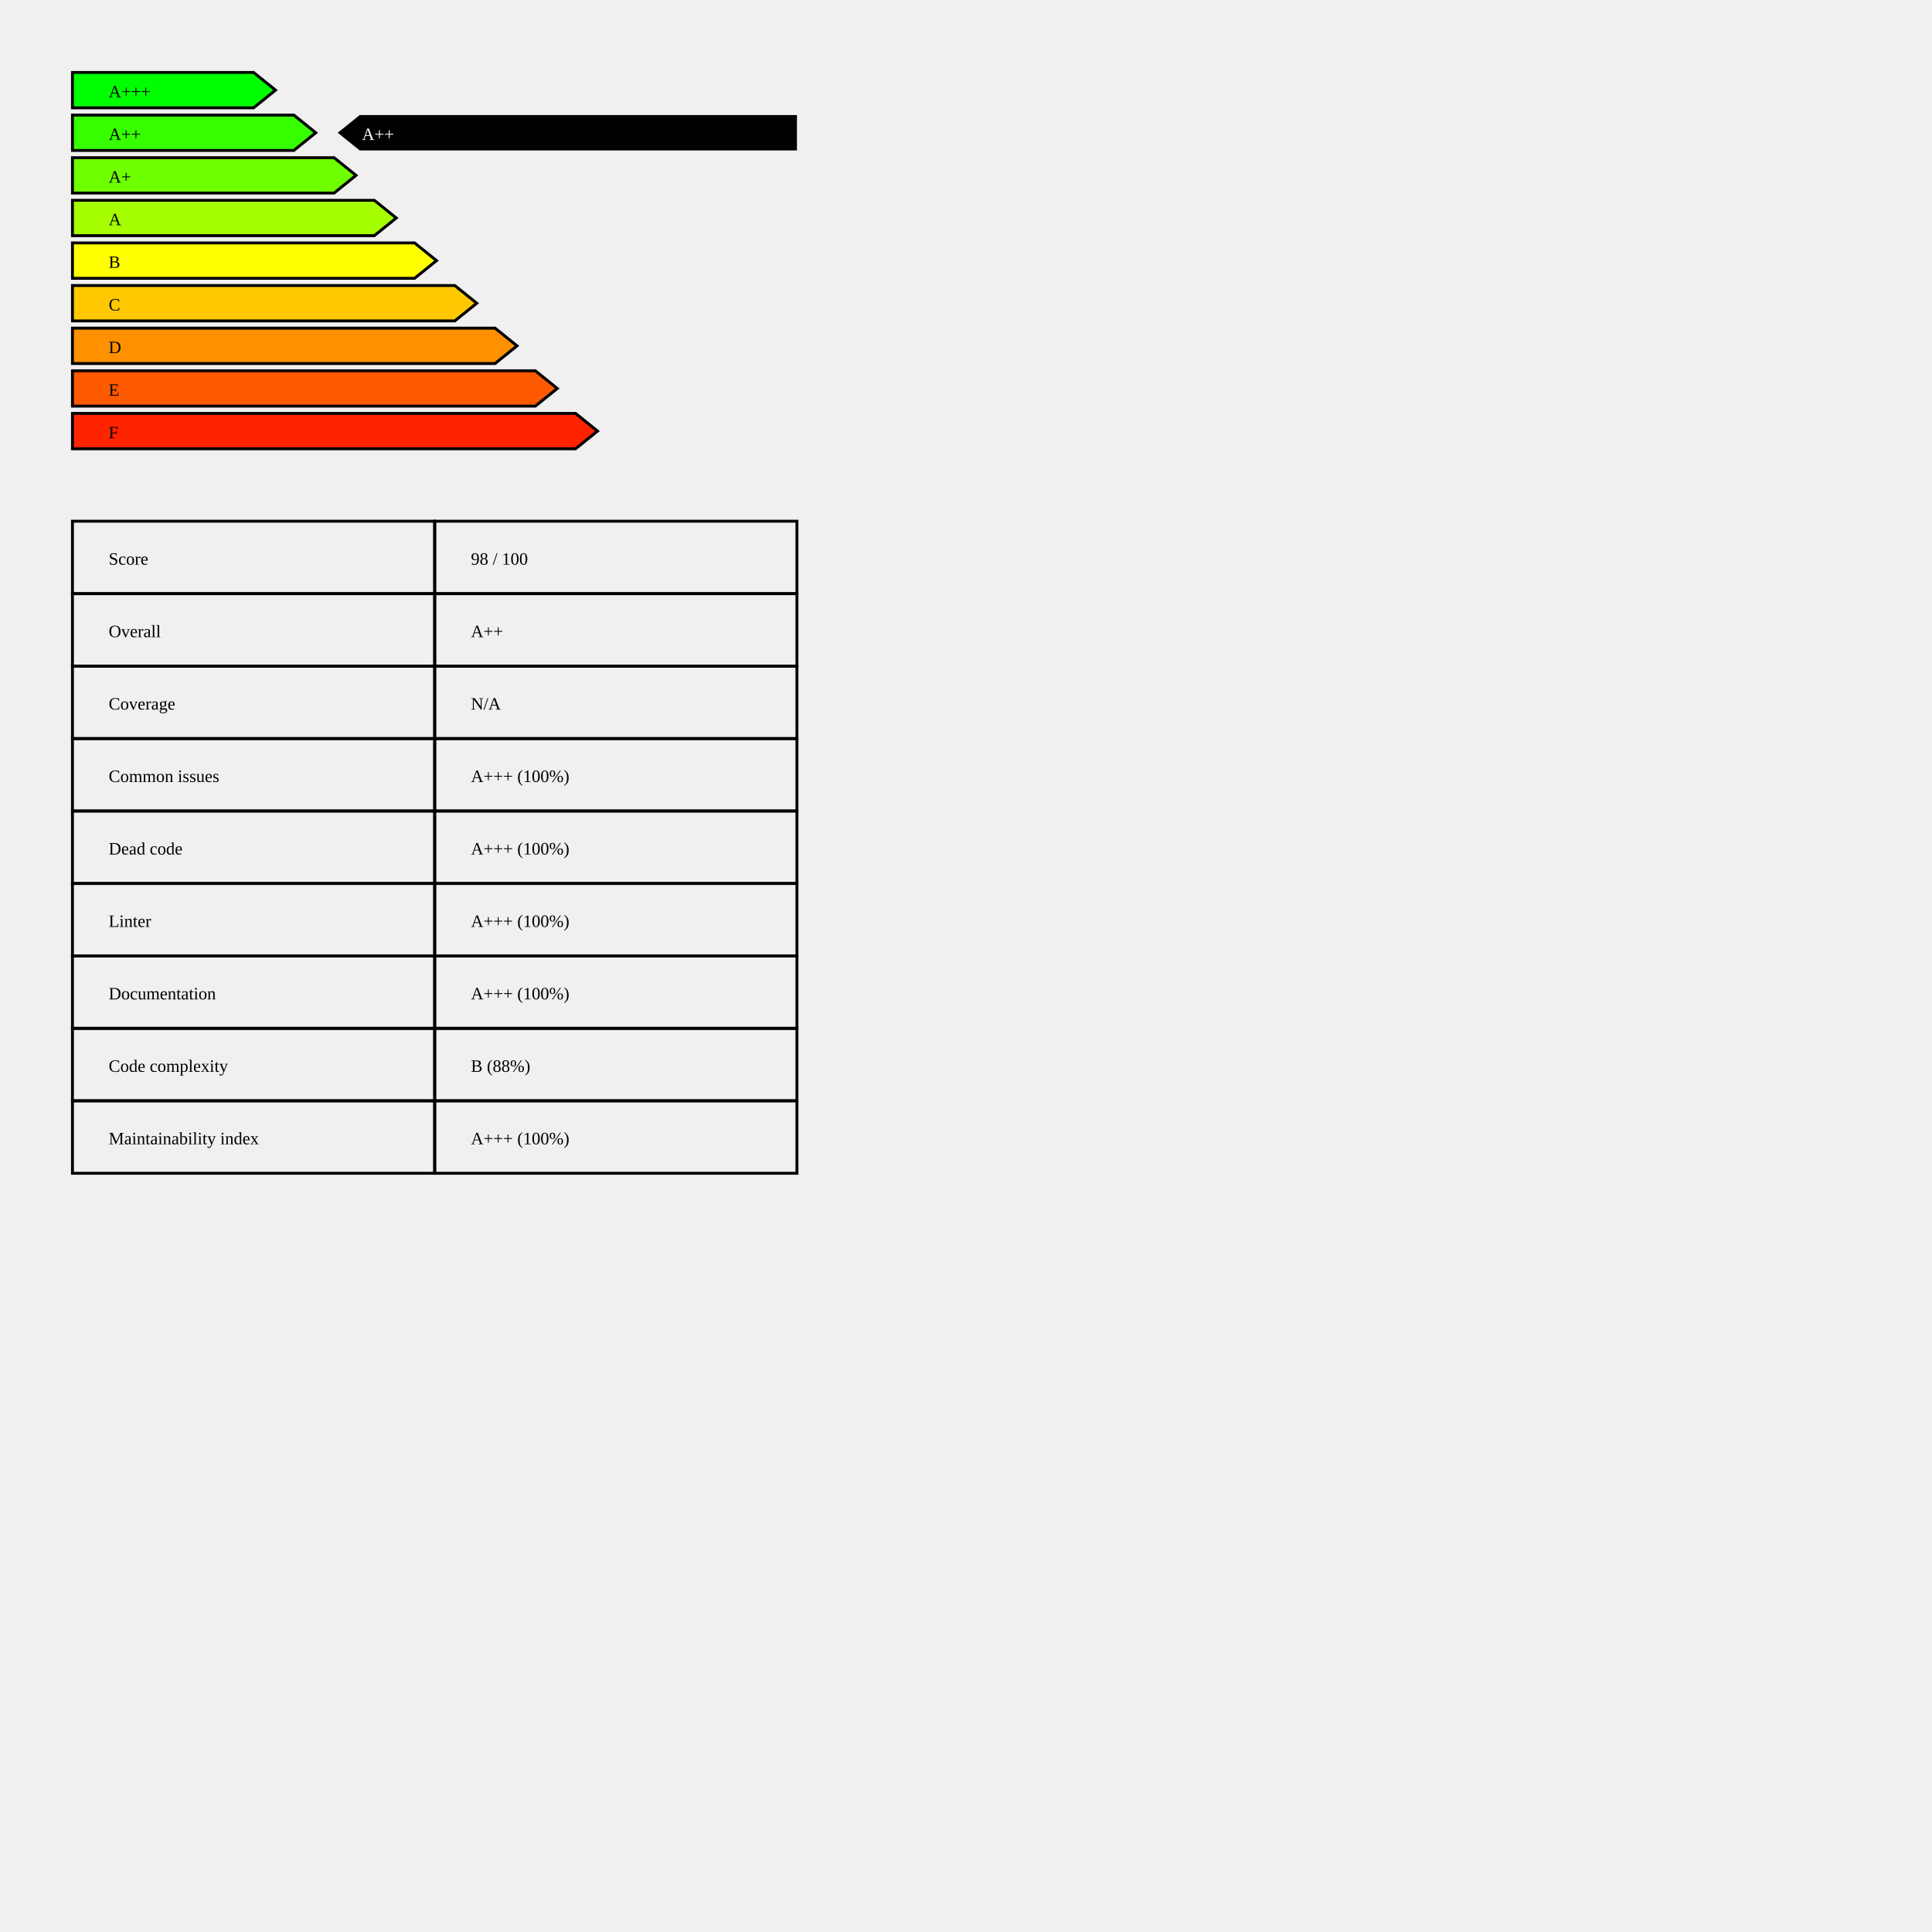
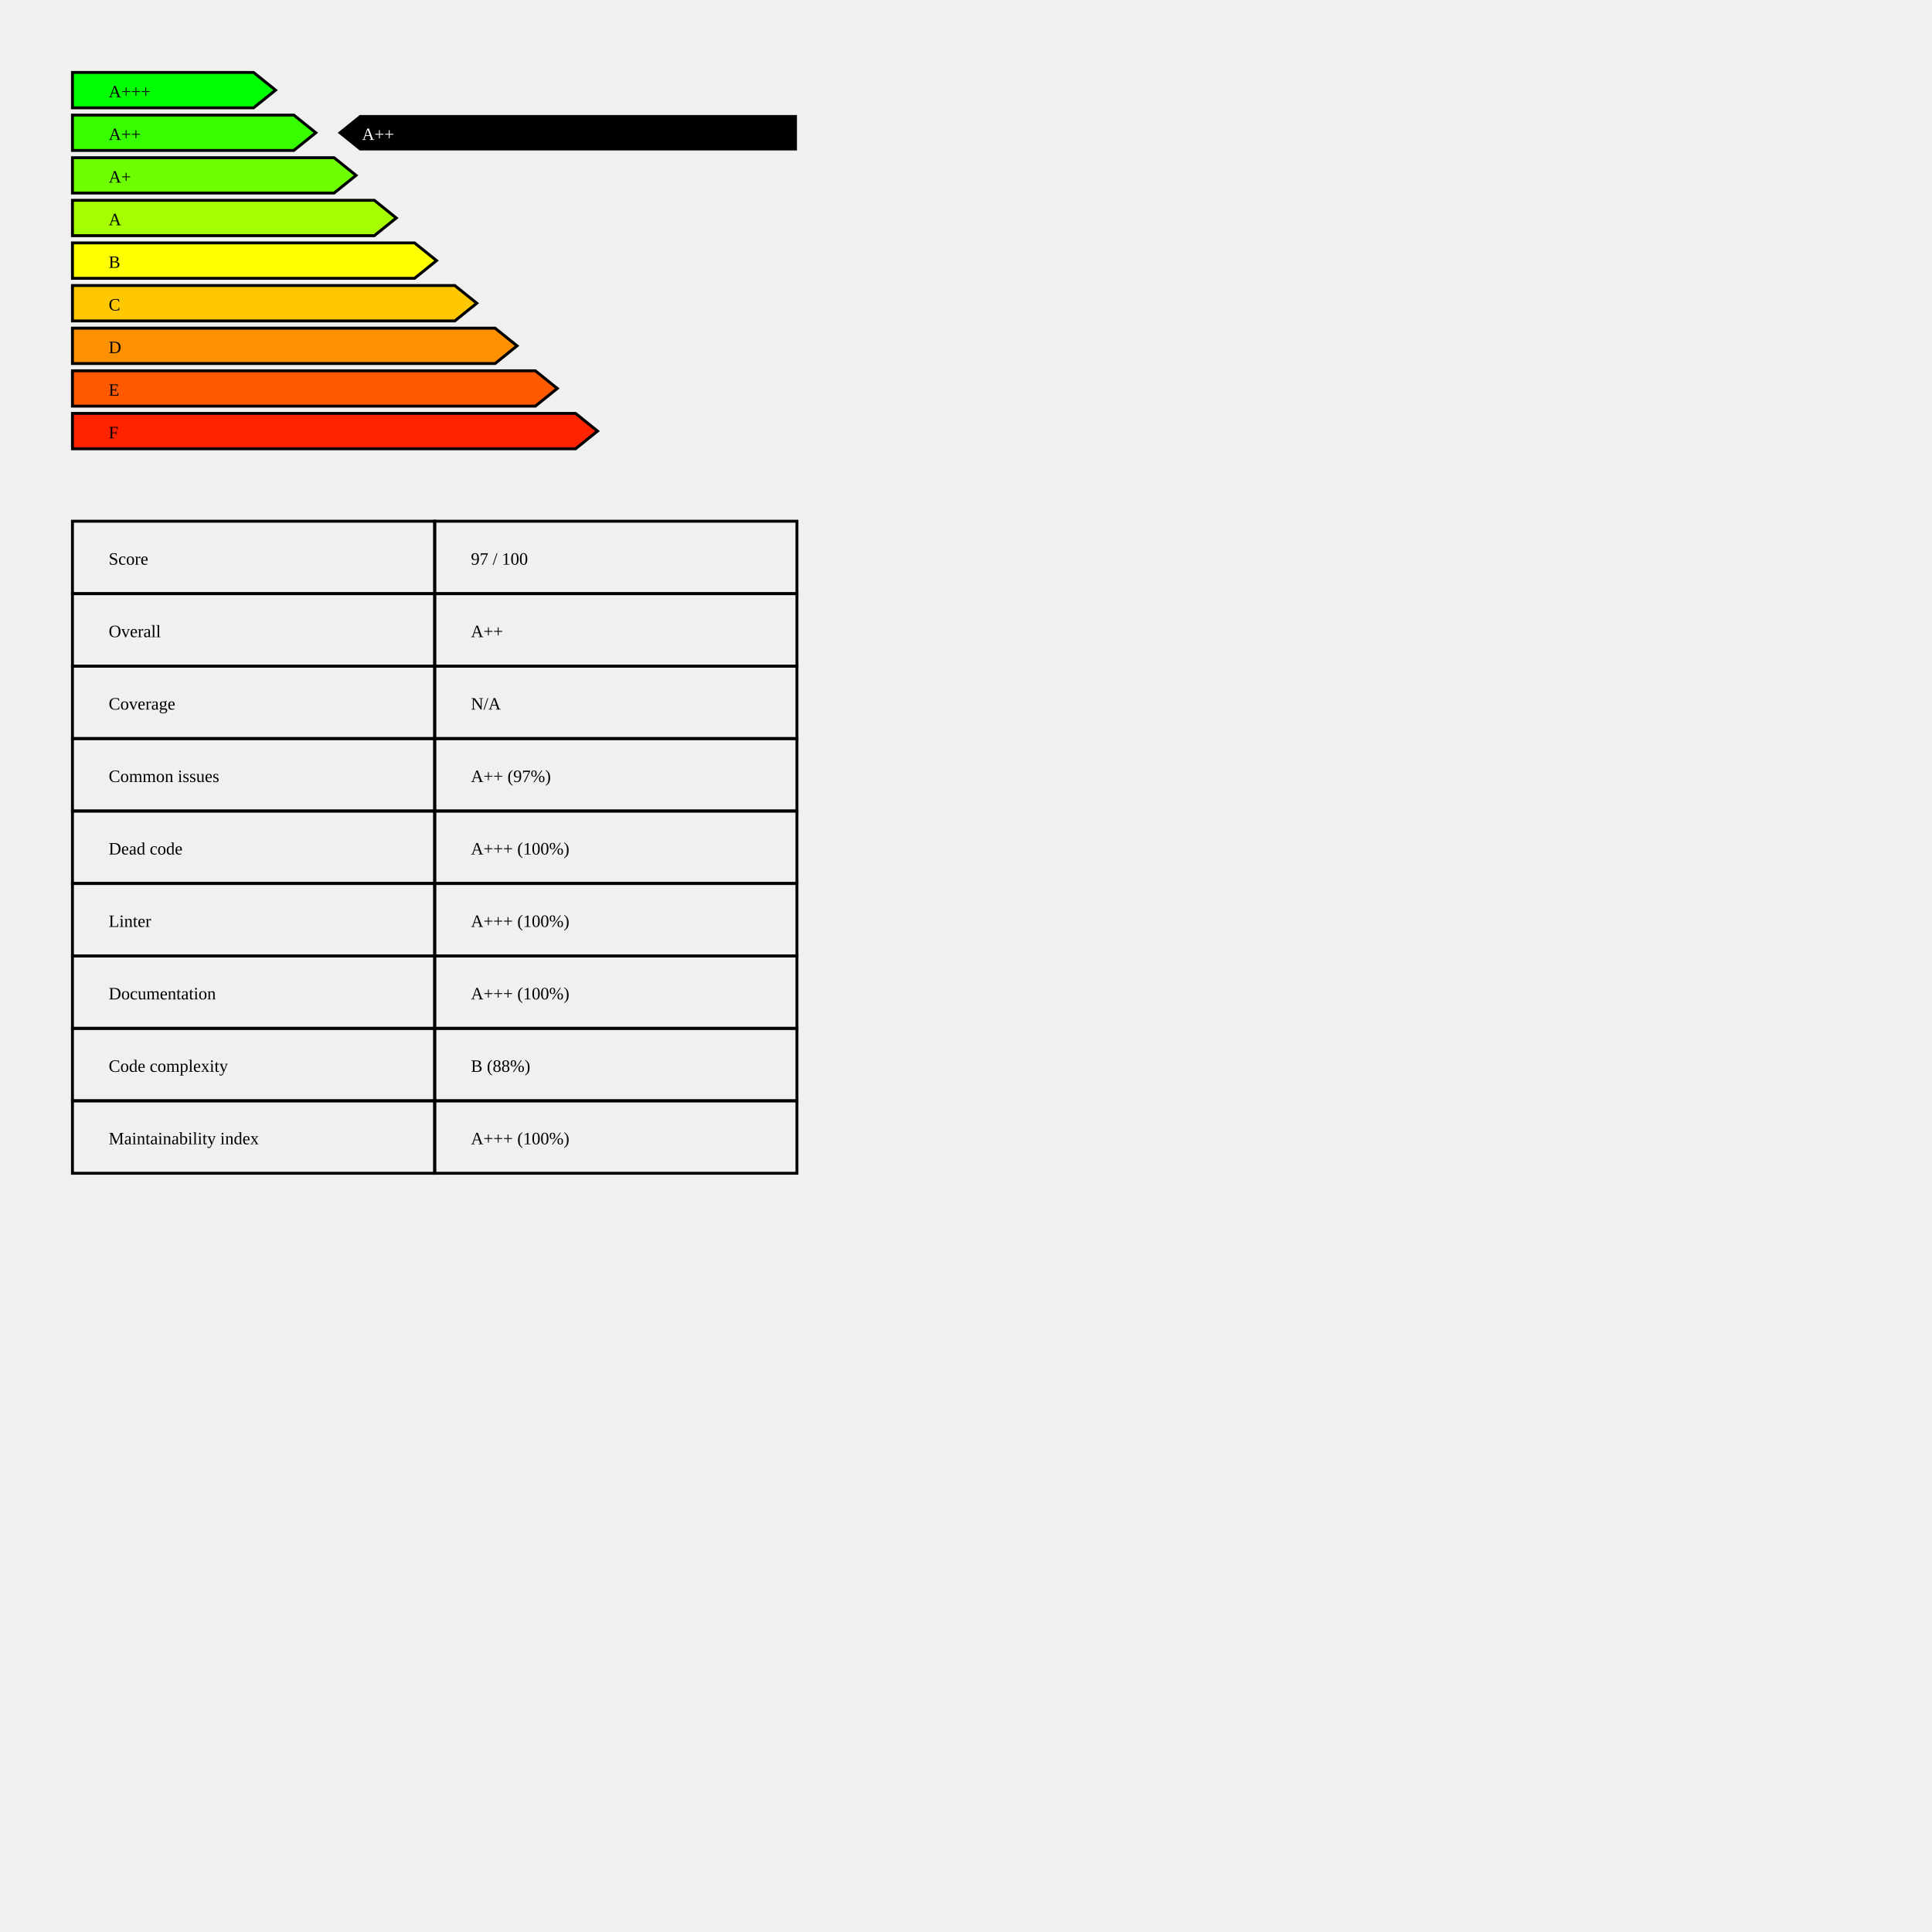
<svg xmlns="http://www.w3.org/2000/svg" baseProfile="full" height="1000pt" version="1.1" width="1000pt">
  <defs />
  <polygon points="50,50.0 175.0,50.0 190.152,62.206 175.0,74.412 50,74.412 50,50.0" style="fill:rgb(0 255 0);stroke:black;stroke-width:2;" />
  <text x="75.0" y="67.206">A+++</text>
  <polygon points="50,79.412 202.778,79.412 217.929,91.618 202.778,103.824 50,103.824 50,79.412" style="fill:rgb(55 255 0);stroke:black;stroke-width:2;" />
  <text x="75.0" y="96.618">A++</text>
  <polygon points="50,108.824 230.556,108.824 245.707,121.029 230.556,133.235 50,133.235 50,108.824" style="fill:rgb(110 255 0);stroke:black;stroke-width:2;" />
  <text x="75.0" y="126.029">A+</text>
  <polygon points="50,138.235 258.333,138.235 273.485,150.441 258.333,162.647 50,162.647 50,138.235" style="fill:rgb(165 255 0);stroke:black;stroke-width:2;" />
  <text x="75.0" y="155.441">A</text>
  <polygon points="50,167.647 286.111,167.647 301.263,179.853 286.111,192.059 50,192.059 50,167.647" style="fill:rgb(255 255 0);stroke:black;stroke-width:2;" />
  <text x="75.0" y="184.853">B</text>
  <polygon points="50,197.059 313.889,197.059 329.04,209.265 313.889,221.471 50,221.471 50,197.059" style="fill:rgb(255 200 0);stroke:black;stroke-width:2;" />
  <text x="75.0" y="214.265">C</text>
  <polygon points="50,226.471 341.667,226.471 356.818,238.676 341.667,250.882 50,250.882 50,226.471" style="fill:rgb(255 145 0);stroke:black;stroke-width:2;" />
  <text x="75.0" y="243.676">D</text>
  <polygon points="50,255.882 369.444,255.882 384.596,268.088 369.444,280.294 50,280.294 50,255.882" style="fill:rgb(255 90 0);stroke:black;stroke-width:2;" />
  <text x="75.0" y="273.088">E</text>
  <polygon points="50,285.294 397.222,285.294 412.374,297.5 397.222,309.706 50,309.706 50,285.294" style="fill:rgb(255 35 0);stroke:black;stroke-width:2;" />
  <text x="75.0" y="302.5">F</text>
  <polygon points="248.232,79.412 233.081,91.618 248.232,103.824 550,103.824 550,79.412" style="fill:black;" />
  <text fill="white" x="249.798" y="96.618">A++</text>
  <text x="75.0" y="389.706">Score</text>
-   <text x="325.0" y="389.706">98 / 100</text>
+   <text x="325.0" y="389.706">97 / 100</text>
  <polygon points="50,359.706 300,359.706 300,409.706 50,409.706 50,359.706" style="fill:none; stroke:black;stroke-width:2;" />
  <polygon points="300,359.706 550,359.706 550,409.706 300,409.706 300,359.706" style="fill:none; stroke:black;stroke-width:2;" />
  <text x="75.0" y="439.706">Overall</text>
  <text x="325.0" y="439.706">A++</text>
  <polygon points="50,409.706 300,409.706 300,459.706 50,459.706 50,409.706" style="fill:none; stroke:black;stroke-width:2;" />
  <polygon points="300,409.706 550,409.706 550,459.706 300,459.706 300,409.706" style="fill:none; stroke:black;stroke-width:2;" />
  <text x="75.0" y="489.706">Coverage</text>
  <text x="325.0" y="489.706">N/A</text>
  <polygon points="50,459.706 300,459.706 300,509.706 50,509.706 50,459.706" style="fill:none; stroke:black;stroke-width:2;" />
  <polygon points="300,459.706 550,459.706 550,509.706 300,509.706 300,459.706" style="fill:none; stroke:black;stroke-width:2;" />
  <text x="75.0" y="539.706">Common issues</text>
-   <text x="325.0" y="539.706">A+++  (100%)</text>
+   <text x="325.0" y="539.706">A++  (97%)</text>
  <polygon points="50,509.706 300,509.706 300,559.706 50,559.706 50,509.706" style="fill:none; stroke:black;stroke-width:2;" />
  <polygon points="300,509.706 550,509.706 550,559.706 300,559.706 300,509.706" style="fill:none; stroke:black;stroke-width:2;" />
  <text x="75.0" y="589.706">Dead code</text>
  <text x="325.0" y="589.706">A+++  (100%)</text>
  <polygon points="50,559.706 300,559.706 300,609.706 50,609.706 50,559.706" style="fill:none; stroke:black;stroke-width:2;" />
  <polygon points="300,559.706 550,559.706 550,609.706 300,609.706 300,559.706" style="fill:none; stroke:black;stroke-width:2;" />
  <text x="75.0" y="639.706">Linter</text>
  <text x="325.0" y="639.706">A+++  (100%)</text>
  <polygon points="50,609.706 300,609.706 300,659.706 50,659.706 50,609.706" style="fill:none; stroke:black;stroke-width:2;" />
  <polygon points="300,609.706 550,609.706 550,659.706 300,659.706 300,609.706" style="fill:none; stroke:black;stroke-width:2;" />
  <text x="75.0" y="689.706">Documentation</text>
  <text x="325.0" y="689.706">A+++  (100%)</text>
  <polygon points="50,659.706 300,659.706 300,709.706 50,709.706 50,659.706" style="fill:none; stroke:black;stroke-width:2;" />
  <polygon points="300,659.706 550,659.706 550,709.706 300,709.706 300,659.706" style="fill:none; stroke:black;stroke-width:2;" />
  <text x="75.0" y="739.706">Code complexity</text>
  <text x="325.0" y="739.706">B  (88%)</text>
  <polygon points="50,709.706 300,709.706 300,759.706 50,759.706 50,709.706" style="fill:none; stroke:black;stroke-width:2;" />
  <polygon points="300,709.706 550,709.706 550,759.706 300,759.706 300,709.706" style="fill:none; stroke:black;stroke-width:2;" />
  <text x="75.0" y="789.706">Maintainability index</text>
  <text x="325.0" y="789.706">A+++  (100%)</text>
  <polygon points="50,759.706 300,759.706 300,809.706 50,809.706 50,759.706" style="fill:none; stroke:black;stroke-width:2;" />
  <polygon points="300,759.706 550,759.706 550,809.706 300,809.706 300,759.706" style="fill:none; stroke:black;stroke-width:2;" />
</svg>
